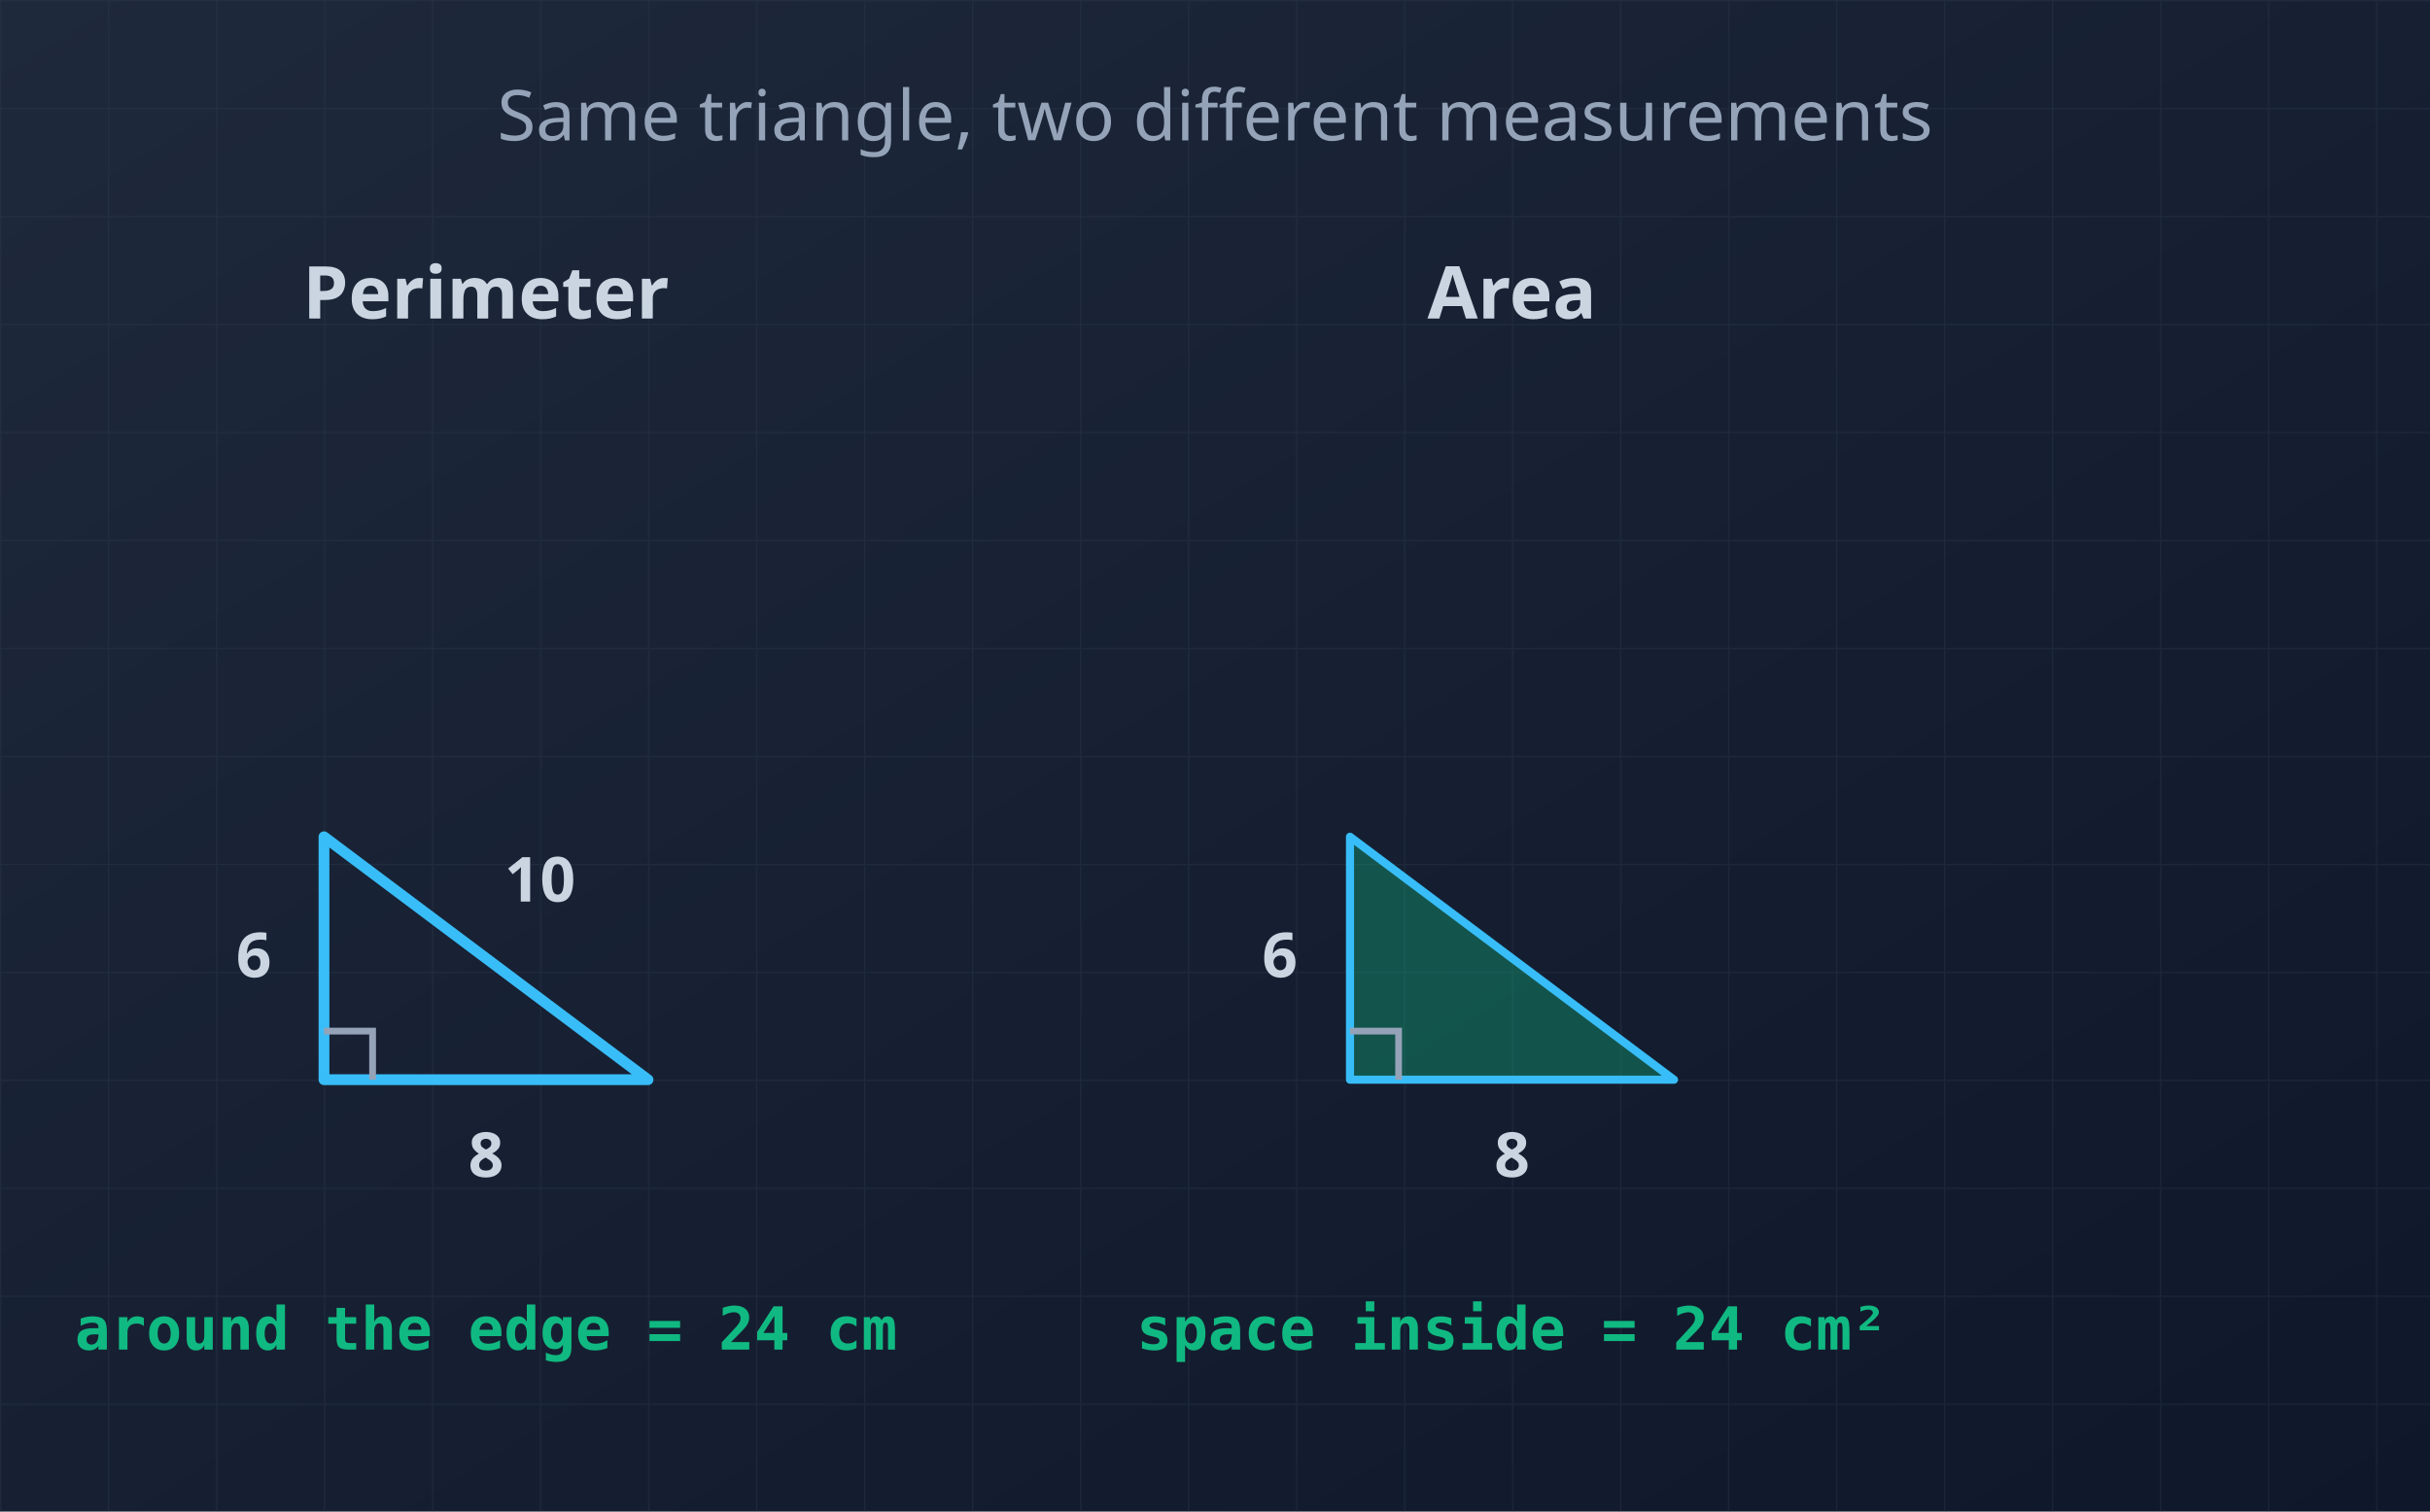
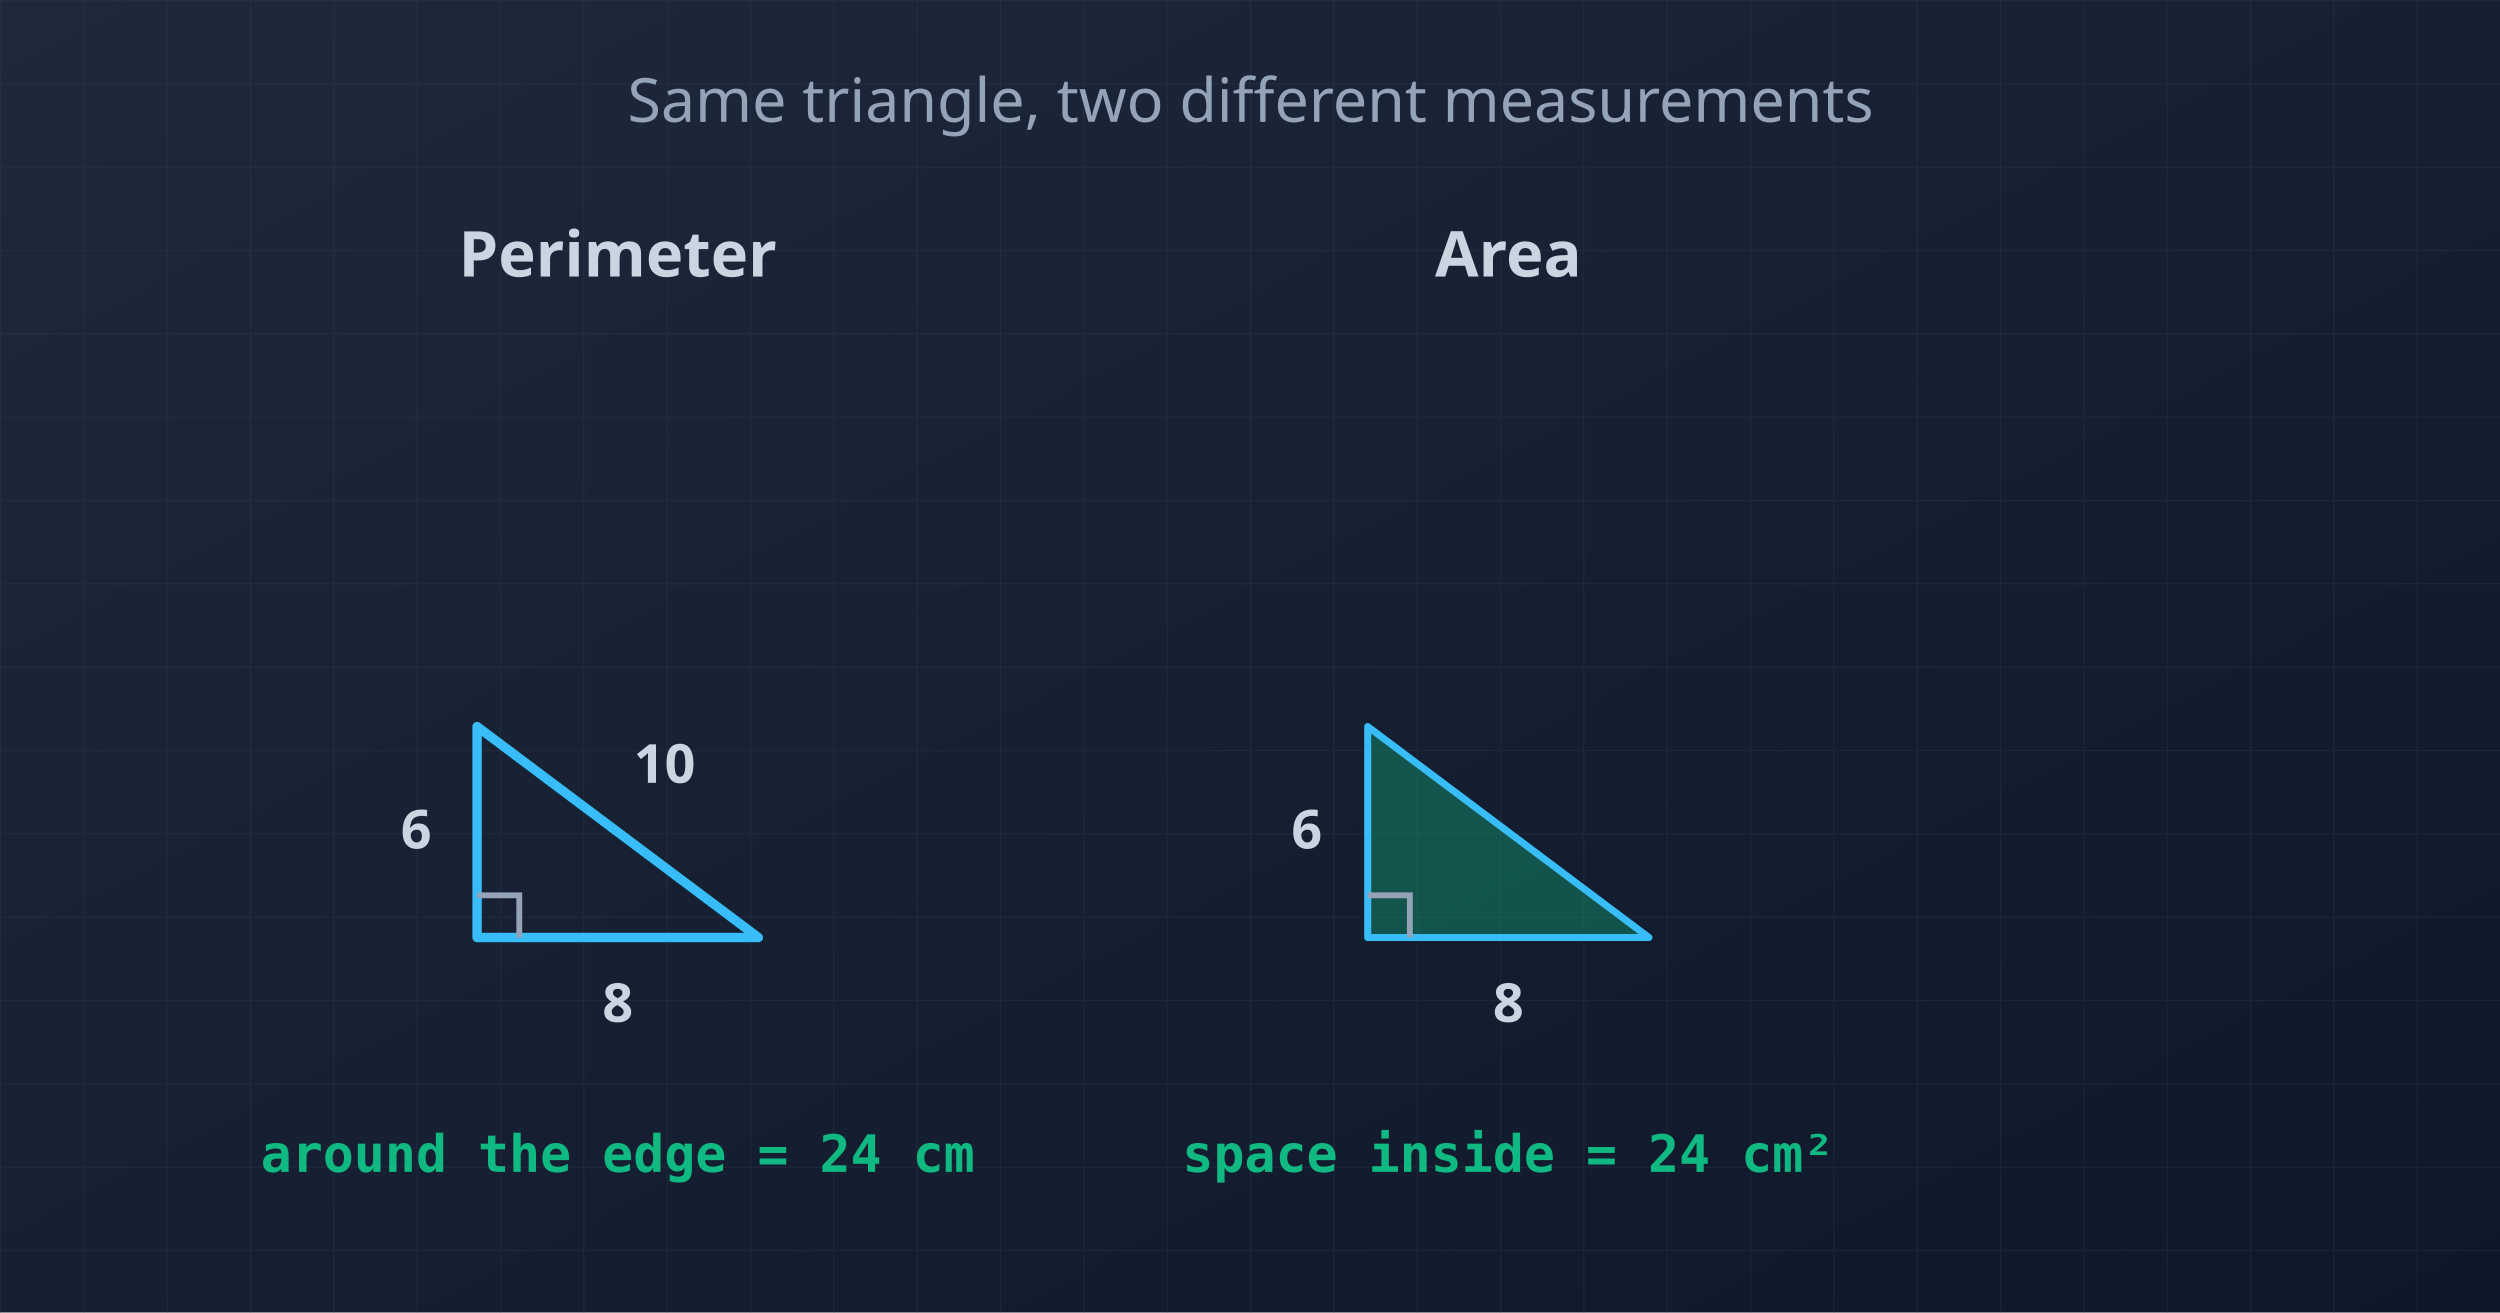
- <svg xmlns="http://www.w3.org/2000/svg" width="900" height="560">
+ <svg xmlns="http://www.w3.org/2000/svg" width="1200" height="630">
  <defs>
    <linearGradient id="bg3" x1="0%" y1="0%" x2="100%" y2="100%">
      <stop offset="0%" stop-color="#1e293b" />
      <stop offset="100%" stop-color="#0f172a" />
    </linearGradient>
    <pattern id="grid3" width="40" height="40" patternUnits="userSpaceOnUse">
      <path d="M 40 0 L 0 0 0 40" fill="none" stroke="#334155" stroke-width="1" opacity="0.3" />
    </pattern>
  </defs>
-   <rect width="900" height="560" fill="url(#bg3)" />
-   <rect width="900" height="560" fill="url(#grid3)" />
-   <text x="450" y="52" font-family="system-ui, sans-serif" font-size="26" font-weight="500" fill="#94a3b8" text-anchor="middle">Same triangle, two different measurements</text>
-   <text x="180" y="118" font-family="system-ui, sans-serif" font-size="27" font-weight="600" fill="#cbd5e1" text-anchor="middle">Perimeter</text>
-   <path d="M 120 400 L 240 400 L 120 310 Z" fill="none" stroke="#38bdf8" stroke-width="4" stroke-linejoin="round" />
-   <path d="M 138 400 L 138 382 L 120 382" fill="none" stroke="#94a3b8" stroke-width="2.5" />
-   <text x="94" y="362" font-family="system-ui, sans-serif" font-size="23" font-weight="600" fill="#cbd5e1" text-anchor="middle">6</text>
-   <text x="180" y="436" font-family="system-ui, sans-serif" font-size="23" font-weight="600" fill="#cbd5e1" text-anchor="middle">8</text>
-   <text x="200" y="334" font-family="system-ui, sans-serif" font-size="23" font-weight="600" fill="#cbd5e1" text-anchor="middle">10</text>
-   <text x="180" y="500" font-family="monospace" font-size="22" font-weight="bold" fill="#10b981" text-anchor="middle">around the edge = 24 cm</text>
-   <text x="560" y="118" font-family="system-ui, sans-serif" font-size="27" font-weight="600" fill="#cbd5e1" text-anchor="middle">Area</text>
-   <path d="M 500 400 L 620 400 L 500 310 Z" fill="rgba(16, 185, 129, 0.35)" stroke="#38bdf8" stroke-width="3" stroke-linejoin="round" />
-   <path d="M 518 400 L 518 382 L 500 382" fill="none" stroke="#94a3b8" stroke-width="2.5" />
-   <text x="474" y="362" font-family="system-ui, sans-serif" font-size="23" font-weight="600" fill="#cbd5e1" text-anchor="middle">6</text>
-   <text x="560" y="436" font-family="system-ui, sans-serif" font-size="23" font-weight="600" fill="#cbd5e1" text-anchor="middle">8</text>
-   <text x="560" y="500" font-family="monospace" font-size="22" font-weight="bold" fill="#10b981" text-anchor="middle">space inside = 24 cm²</text>
+   <rect width="1200" height="630" fill="url(#bg3)" />
+   <rect width="1200" height="630" fill="url(#grid3)" />
+   <g transform="translate(94,0) scale(1.125)">
+     <text x="450" y="52" font-family="system-ui, sans-serif" font-size="26" font-weight="500" fill="#94a3b8" text-anchor="middle">Same triangle, two different measurements</text>
+     <text x="180" y="118" font-family="system-ui, sans-serif" font-size="27" font-weight="600" fill="#cbd5e1" text-anchor="middle">Perimeter</text>
+     <path d="M 120 400 L 240 400 L 120 310 Z" fill="none" stroke="#38bdf8" stroke-width="4" stroke-linejoin="round" />
+     <path d="M 138 400 L 138 382 L 120 382" fill="none" stroke="#94a3b8" stroke-width="2.5" />
+     <text x="94" y="362" font-family="system-ui, sans-serif" font-size="23" font-weight="600" fill="#cbd5e1" text-anchor="middle">6</text>
+     <text x="180" y="436" font-family="system-ui, sans-serif" font-size="23" font-weight="600" fill="#cbd5e1" text-anchor="middle">8</text>
+     <text x="200" y="334" font-family="system-ui, sans-serif" font-size="23" font-weight="600" fill="#cbd5e1" text-anchor="middle">10</text>
+     <text x="180" y="500" font-family="monospace" font-size="22" font-weight="bold" fill="#10b981" text-anchor="middle">around the edge = 24 cm</text>
+     <text x="560" y="118" font-family="system-ui, sans-serif" font-size="27" font-weight="600" fill="#cbd5e1" text-anchor="middle">Area</text>
+     <path d="M 500 400 L 620 400 L 500 310 Z" fill="rgba(16, 185, 129, 0.35)" stroke="#38bdf8" stroke-width="3" stroke-linejoin="round" />
+     <path d="M 518 400 L 518 382 L 500 382" fill="none" stroke="#94a3b8" stroke-width="2.5" />
+     <text x="474" y="362" font-family="system-ui, sans-serif" font-size="23" font-weight="600" fill="#cbd5e1" text-anchor="middle">6</text>
+     <text x="560" y="436" font-family="system-ui, sans-serif" font-size="23" font-weight="600" fill="#cbd5e1" text-anchor="middle">8</text>
+     <text x="560" y="500" font-family="monospace" font-size="22" font-weight="bold" fill="#10b981" text-anchor="middle">space inside = 24 cm²</text>
+   </g>
</svg>
